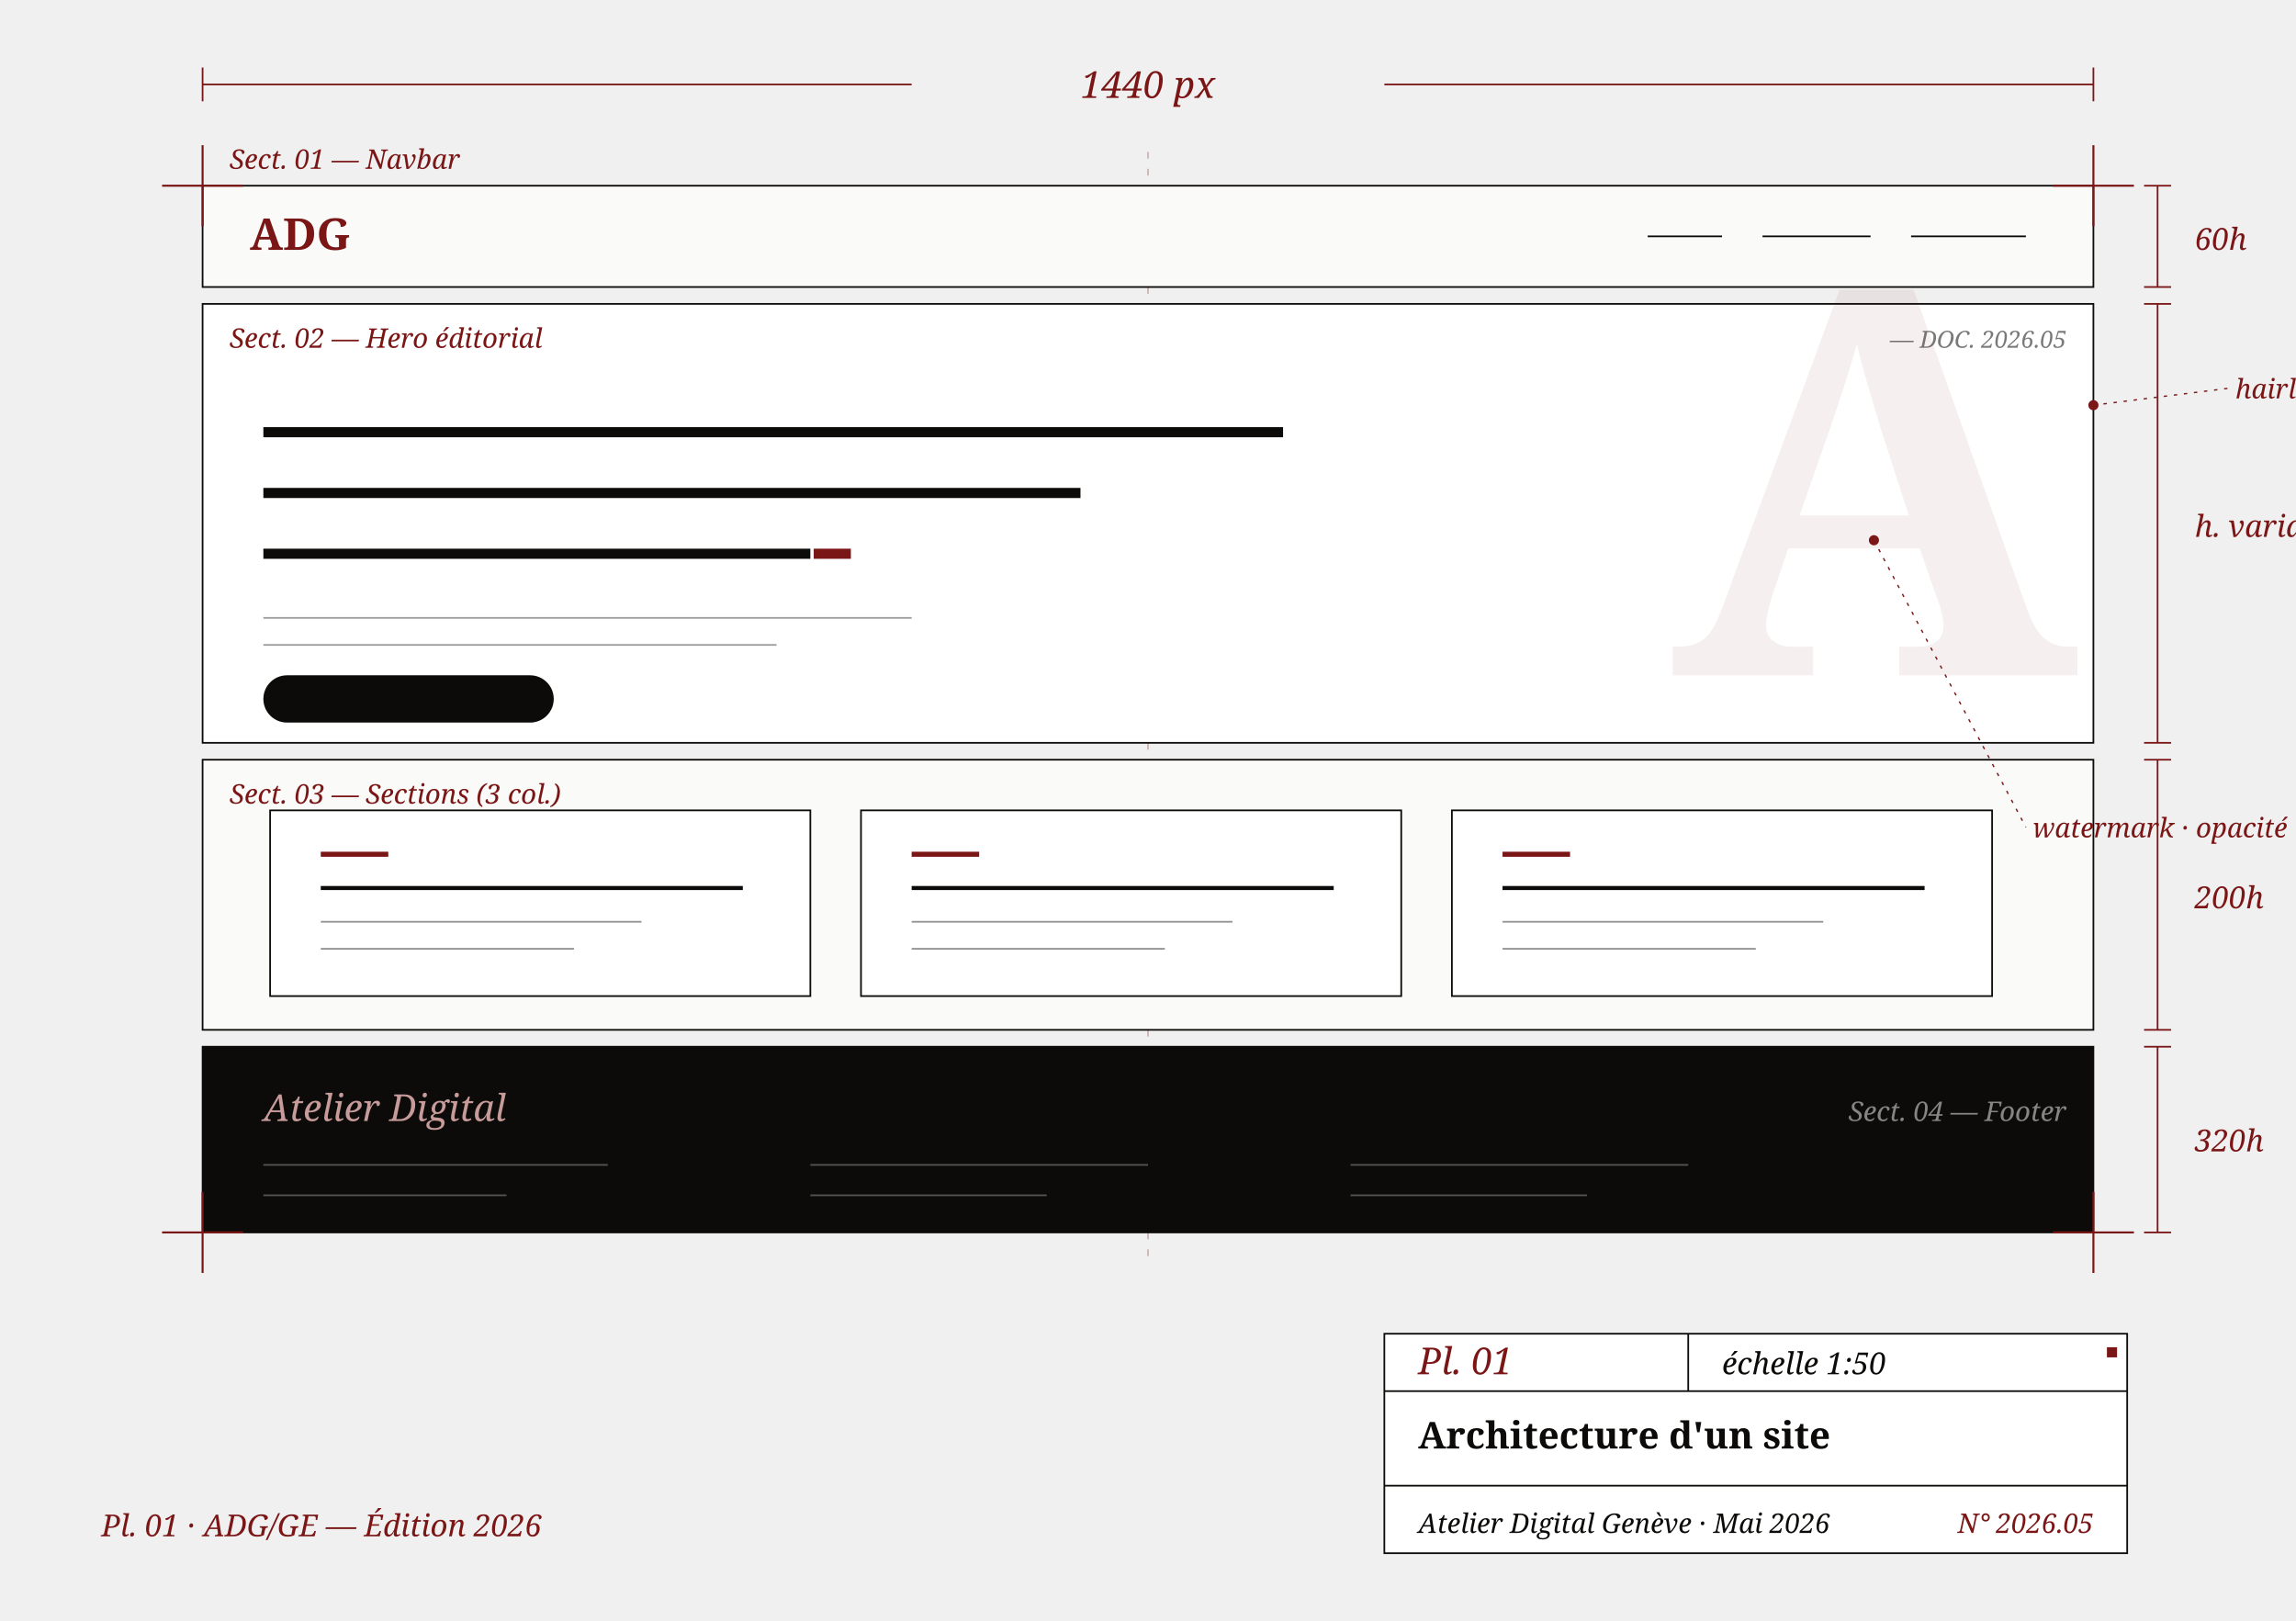
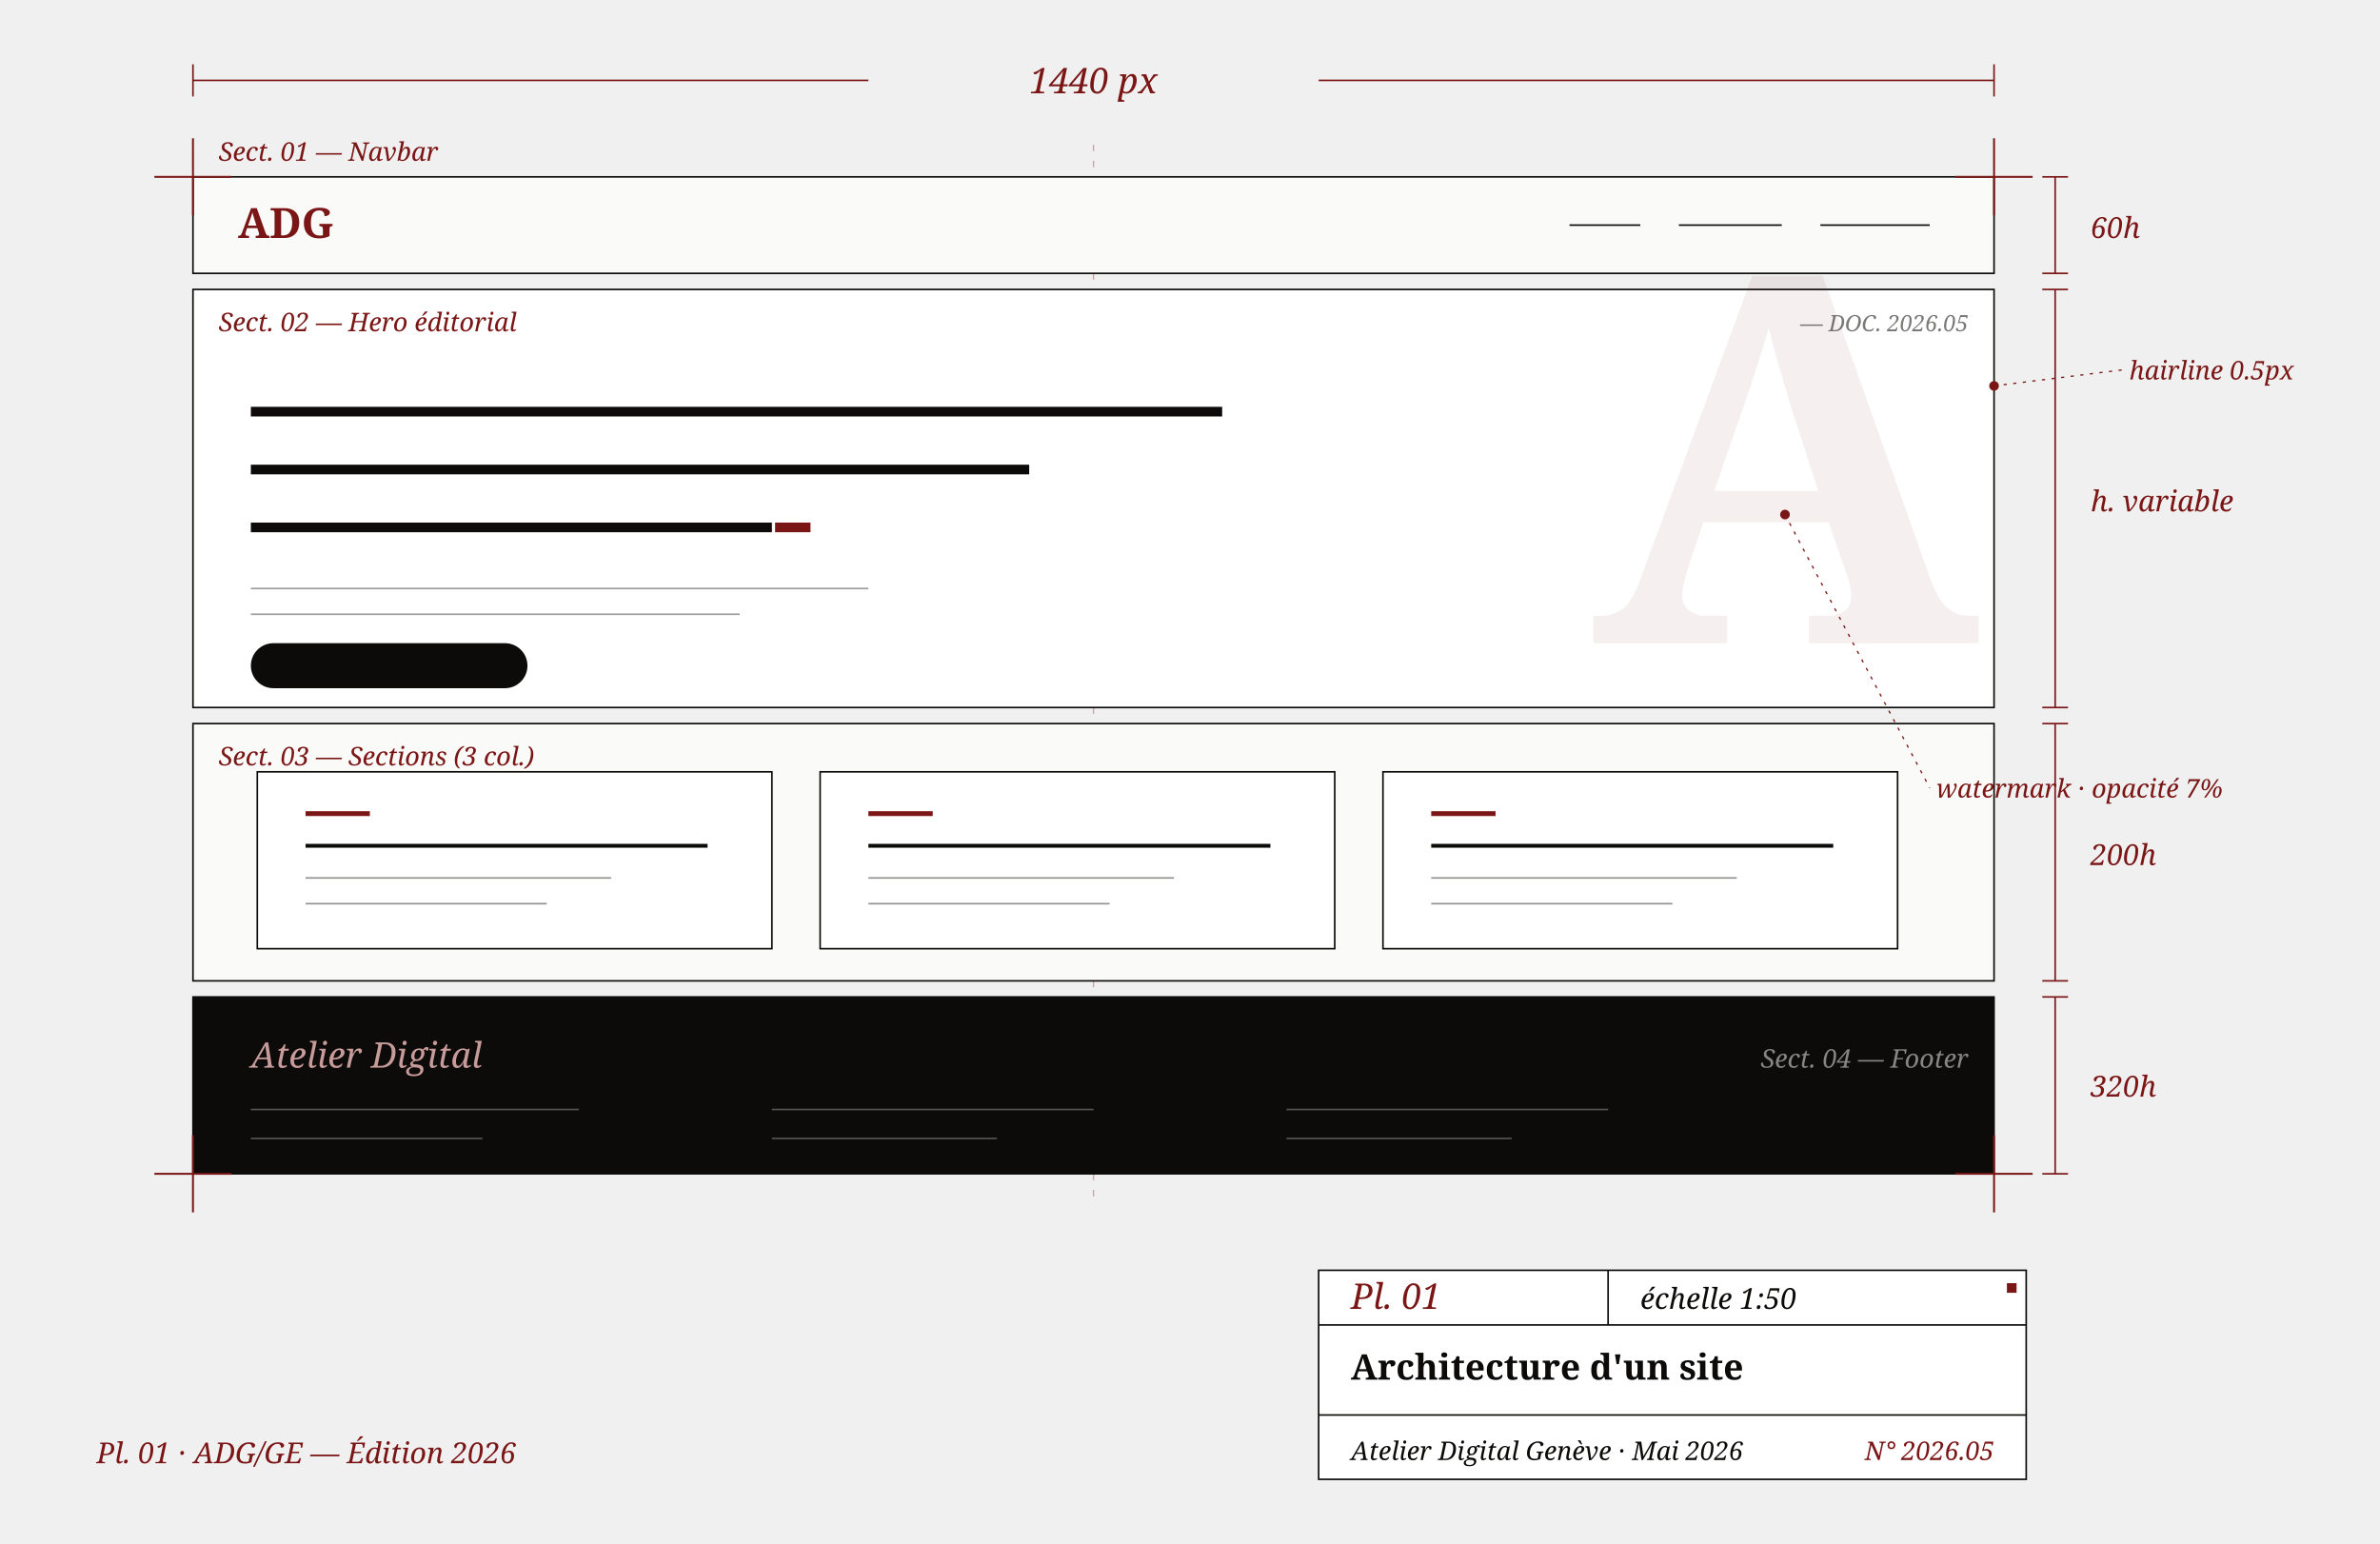
- <svg xmlns="http://www.w3.org/2000/svg" viewBox="0 0 680 480" role="img" style="font-family: 'Fraunces', 'Iowan Old Style', Cambria, Georgia, serif;">
+ <svg xmlns="http://www.w3.org/2000/svg" viewBox="0 0 740 480" role="img" style="font-family: 'Fraunces', 'Iowan Old Style', Cambria, Georgia, serif;">
  <g stroke="#7B1616" stroke-width="0.5" fill="none">
    <line x1="60" y1="25" x2="270" y2="25" />
    <line x1="410" y1="25" x2="620" y2="25" />
    <line x1="60" y1="20" x2="60" y2="30" />
    <line x1="620" y1="20" x2="620" y2="30" />
  </g>
  <text x="340" y="29" text-anchor="middle" fill="#7B1616" font-size="11" font-style="italic">1440 px</text>
  <g stroke="#7B1616" stroke-width="0.5" fill="none">
    <line x1="635" y1="55" x2="643" y2="55" />
    <line x1="635" y1="85" x2="643" y2="85" />
    <line x1="639" y1="55" x2="639" y2="85" />
    <line x1="635" y1="90" x2="643" y2="90" />
    <line x1="635" y1="220" x2="643" y2="220" />
    <line x1="639" y1="90" x2="639" y2="220" />
    <line x1="635" y1="225" x2="643" y2="225" />
    <line x1="635" y1="305" x2="643" y2="305" />
    <line x1="639" y1="225" x2="639" y2="305" />
    <line x1="635" y1="310" x2="643" y2="310" />
    <line x1="635" y1="365" x2="643" y2="365" />
    <line x1="639" y1="310" x2="639" y2="365" />
  </g>
  <text x="650" y="74" fill="#7B1616" font-size="9" font-style="italic">60h</text>
  <text x="650" y="159" fill="#7B1616" font-size="9" font-style="italic">h. variable</text>
  <text x="650" y="269" fill="#7B1616" font-size="9" font-style="italic">200h</text>
  <text x="650" y="341" fill="#7B1616" font-size="9" font-style="italic">320h</text>
  <line x1="340" y1="45" x2="340" y2="372" stroke="#7B1616" stroke-width="0.4" stroke-dasharray="2 3" opacity="0.35" />
  <rect x="60" y="55" width="560" height="30" fill="#FAFAF8" stroke="#0C0B09" stroke-width="0.5" />
  <text x="74" y="74" fill="#7B1616" font-size="13" font-weight="600">ADG</text>
  <line x1="488" y1="70" x2="510" y2="70" stroke="#0C0B09" stroke-width="0.5" />
  <line x1="522" y1="70" x2="554" y2="70" stroke="#0C0B09" stroke-width="0.5" />
  <line x1="566" y1="70" x2="600" y2="70" stroke="#0C0B09" stroke-width="0.5" />
  <text x="68" y="50" fill="#7B1616" font-size="8" font-style="italic">Sect. 01 — Navbar</text>
  <rect x="60" y="90" width="560" height="130" fill="#FFFFFF" stroke="#0C0B09" stroke-width="0.5" />
  <text x="555" y="200" text-anchor="middle" fill="#7B1616" font-size="160" font-weight="700" opacity="0.07">A</text>
  <line x1="78" y1="128" x2="380" y2="128" stroke="#0C0B09" stroke-width="3" />
  <line x1="78" y1="146" x2="320" y2="146" stroke="#0C0B09" stroke-width="3" />
  <line x1="78" y1="164" x2="240" y2="164" stroke="#0C0B09" stroke-width="3" />
  <line x1="241" y1="164" x2="252" y2="164" stroke="#7B1616" stroke-width="3" />
  <line x1="78" y1="183" x2="270" y2="183" stroke="#0C0B09" stroke-width="0.5" opacity="0.4" />
  <line x1="78" y1="191" x2="230" y2="191" stroke="#0C0B09" stroke-width="0.5" opacity="0.4" />
  <rect x="78" y="200" width="86" height="14" rx="7" fill="#0C0B09" />
  <text x="68" y="103" fill="#7B1616" font-size="8" font-style="italic">Sect. 02 — Hero éditorial</text>
  <text x="612" y="103" text-anchor="end" fill="#0C0B09" font-size="7" font-style="italic" opacity="0.55">— DOC. 2026.05</text>
  <rect x="60" y="225" width="560" height="80" fill="#FAFAF8" stroke="#0C0B09" stroke-width="0.5" />
  <rect x="80" y="240" width="160" height="55" fill="#FFFFFF" stroke="#0C0B09" stroke-width="0.5" />
  <rect x="255" y="240" width="160" height="55" fill="#FFFFFF" stroke="#0C0B09" stroke-width="0.5" />
  <rect x="430" y="240" width="160" height="55" fill="#FFFFFF" stroke="#0C0B09" stroke-width="0.5" />
  <g>
    <line x1="95" y1="253" x2="115" y2="253" stroke="#7B1616" stroke-width="1.5" />
    <line x1="95" y1="263" x2="220" y2="263" stroke="#0C0B09" stroke-width="1.2" />
    <line x1="95" y1="273" x2="190" y2="273" stroke="#0C0B09" stroke-width="0.5" opacity="0.45" />
    <line x1="95" y1="281" x2="170" y2="281" stroke="#0C0B09" stroke-width="0.5" opacity="0.45" />
  </g>
  <g>
    <line x1="270" y1="253" x2="290" y2="253" stroke="#7B1616" stroke-width="1.5" />
    <line x1="270" y1="263" x2="395" y2="263" stroke="#0C0B09" stroke-width="1.2" />
    <line x1="270" y1="273" x2="365" y2="273" stroke="#0C0B09" stroke-width="0.5" opacity="0.45" />
    <line x1="270" y1="281" x2="345" y2="281" stroke="#0C0B09" stroke-width="0.5" opacity="0.45" />
  </g>
  <g>
    <line x1="445" y1="253" x2="465" y2="253" stroke="#7B1616" stroke-width="1.5" />
    <line x1="445" y1="263" x2="570" y2="263" stroke="#0C0B09" stroke-width="1.2" />
    <line x1="445" y1="273" x2="540" y2="273" stroke="#0C0B09" stroke-width="0.5" opacity="0.45" />
    <line x1="445" y1="281" x2="520" y2="281" stroke="#0C0B09" stroke-width="0.5" opacity="0.45" />
  </g>
  <text x="68" y="238" fill="#7B1616" font-size="8" font-style="italic">Sect. 03 — Sections (3 col.)</text>
  <rect x="60" y="310" width="560" height="55" fill="#0C0B09" stroke="#0C0B09" stroke-width="0.5" />
  <text x="78" y="332" fill="#E8B4B4" font-size="11" font-style="italic" opacity="0.85">Atelier Digital</text>
  <line x1="78" y1="345" x2="180" y2="345" stroke="#FFFFFF" stroke-width="0.5" opacity="0.3" />
  <line x1="78" y1="354" x2="150" y2="354" stroke="#FFFFFF" stroke-width="0.5" opacity="0.3" />
  <line x1="240" y1="345" x2="340" y2="345" stroke="#FFFFFF" stroke-width="0.5" opacity="0.3" />
  <line x1="240" y1="354" x2="310" y2="354" stroke="#FFFFFF" stroke-width="0.5" opacity="0.3" />
  <line x1="400" y1="345" x2="500" y2="345" stroke="#FFFFFF" stroke-width="0.5" opacity="0.3" />
  <line x1="400" y1="354" x2="470" y2="354" stroke="#FFFFFF" stroke-width="0.5" opacity="0.3" />
  <text x="612" y="332" text-anchor="end" fill="#FFFFFF" font-size="8" font-style="italic" opacity="0.5">Sect. 04 — Footer</text>
  <g stroke="#7B1616" stroke-width="0.6" fill="none">
    <line x1="48" y1="55" x2="72" y2="55" />
    <line x1="60" y1="43" x2="60" y2="67" />
    <line x1="608" y1="55" x2="632" y2="55" />
    <line x1="620" y1="43" x2="620" y2="67" />
    <line x1="48" y1="365" x2="72" y2="365" />
    <line x1="60" y1="353" x2="60" y2="377" />
    <line x1="608" y1="365" x2="632" y2="365" />
    <line x1="620" y1="353" x2="620" y2="377" />
  </g>
  <line x1="620" y1="120" x2="660" y2="115" stroke="#7B1616" stroke-width="0.4" stroke-dasharray="1 2" />
  <circle cx="620" cy="120" r="1.5" fill="#7B1616" />
  <text x="662" y="118" fill="#7B1616" font-size="8" font-style="italic">hairline 0.5px</text>
  <line x1="555" y1="160" x2="600" y2="245" stroke="#7B1616" stroke-width="0.4" stroke-dasharray="1 2" />
  <circle cx="555" cy="160" r="1.5" fill="#7B1616" />
  <text x="602" y="248" fill="#7B1616" font-size="8" font-style="italic">watermark · opacité 7%</text>
  <text x="30" y="455" fill="#7B1616" font-size="9" font-style="italic">Pl. 01 · ADG/GE — Édition 2026</text>
  <g stroke="#0C0B09" stroke-width="0.5" fill="none">
    <rect x="410" y="395" width="220" height="65" fill="#FFFFFF" />
    <line x1="410" y1="412" x2="630" y2="412" />
    <line x1="410" y1="440" x2="630" y2="440" />
    <line x1="500" y1="395" x2="500" y2="412" />
  </g>
  <text x="420" y="407" fill="#7B1616" font-size="11" font-style="italic" font-weight="500">Pl. 01</text>
  <text x="510" y="407" fill="#0C0B09" font-size="9" font-style="italic">échelle 1:50</text>
  <text x="420" y="429" fill="#0C0B09" font-size="11" font-weight="600">Architecture d'un site</text>
  <text x="420" y="454" fill="#0C0B09" font-size="8" font-style="italic">Atelier Digital Genève · Mai 2026</text>
  <text x="620" y="454" text-anchor="end" fill="#7B1616" font-size="8" font-style="italic">N° 2026.05</text>
  <rect x="624" y="399" width="3" height="3" fill="#7B1616" />
</svg>
